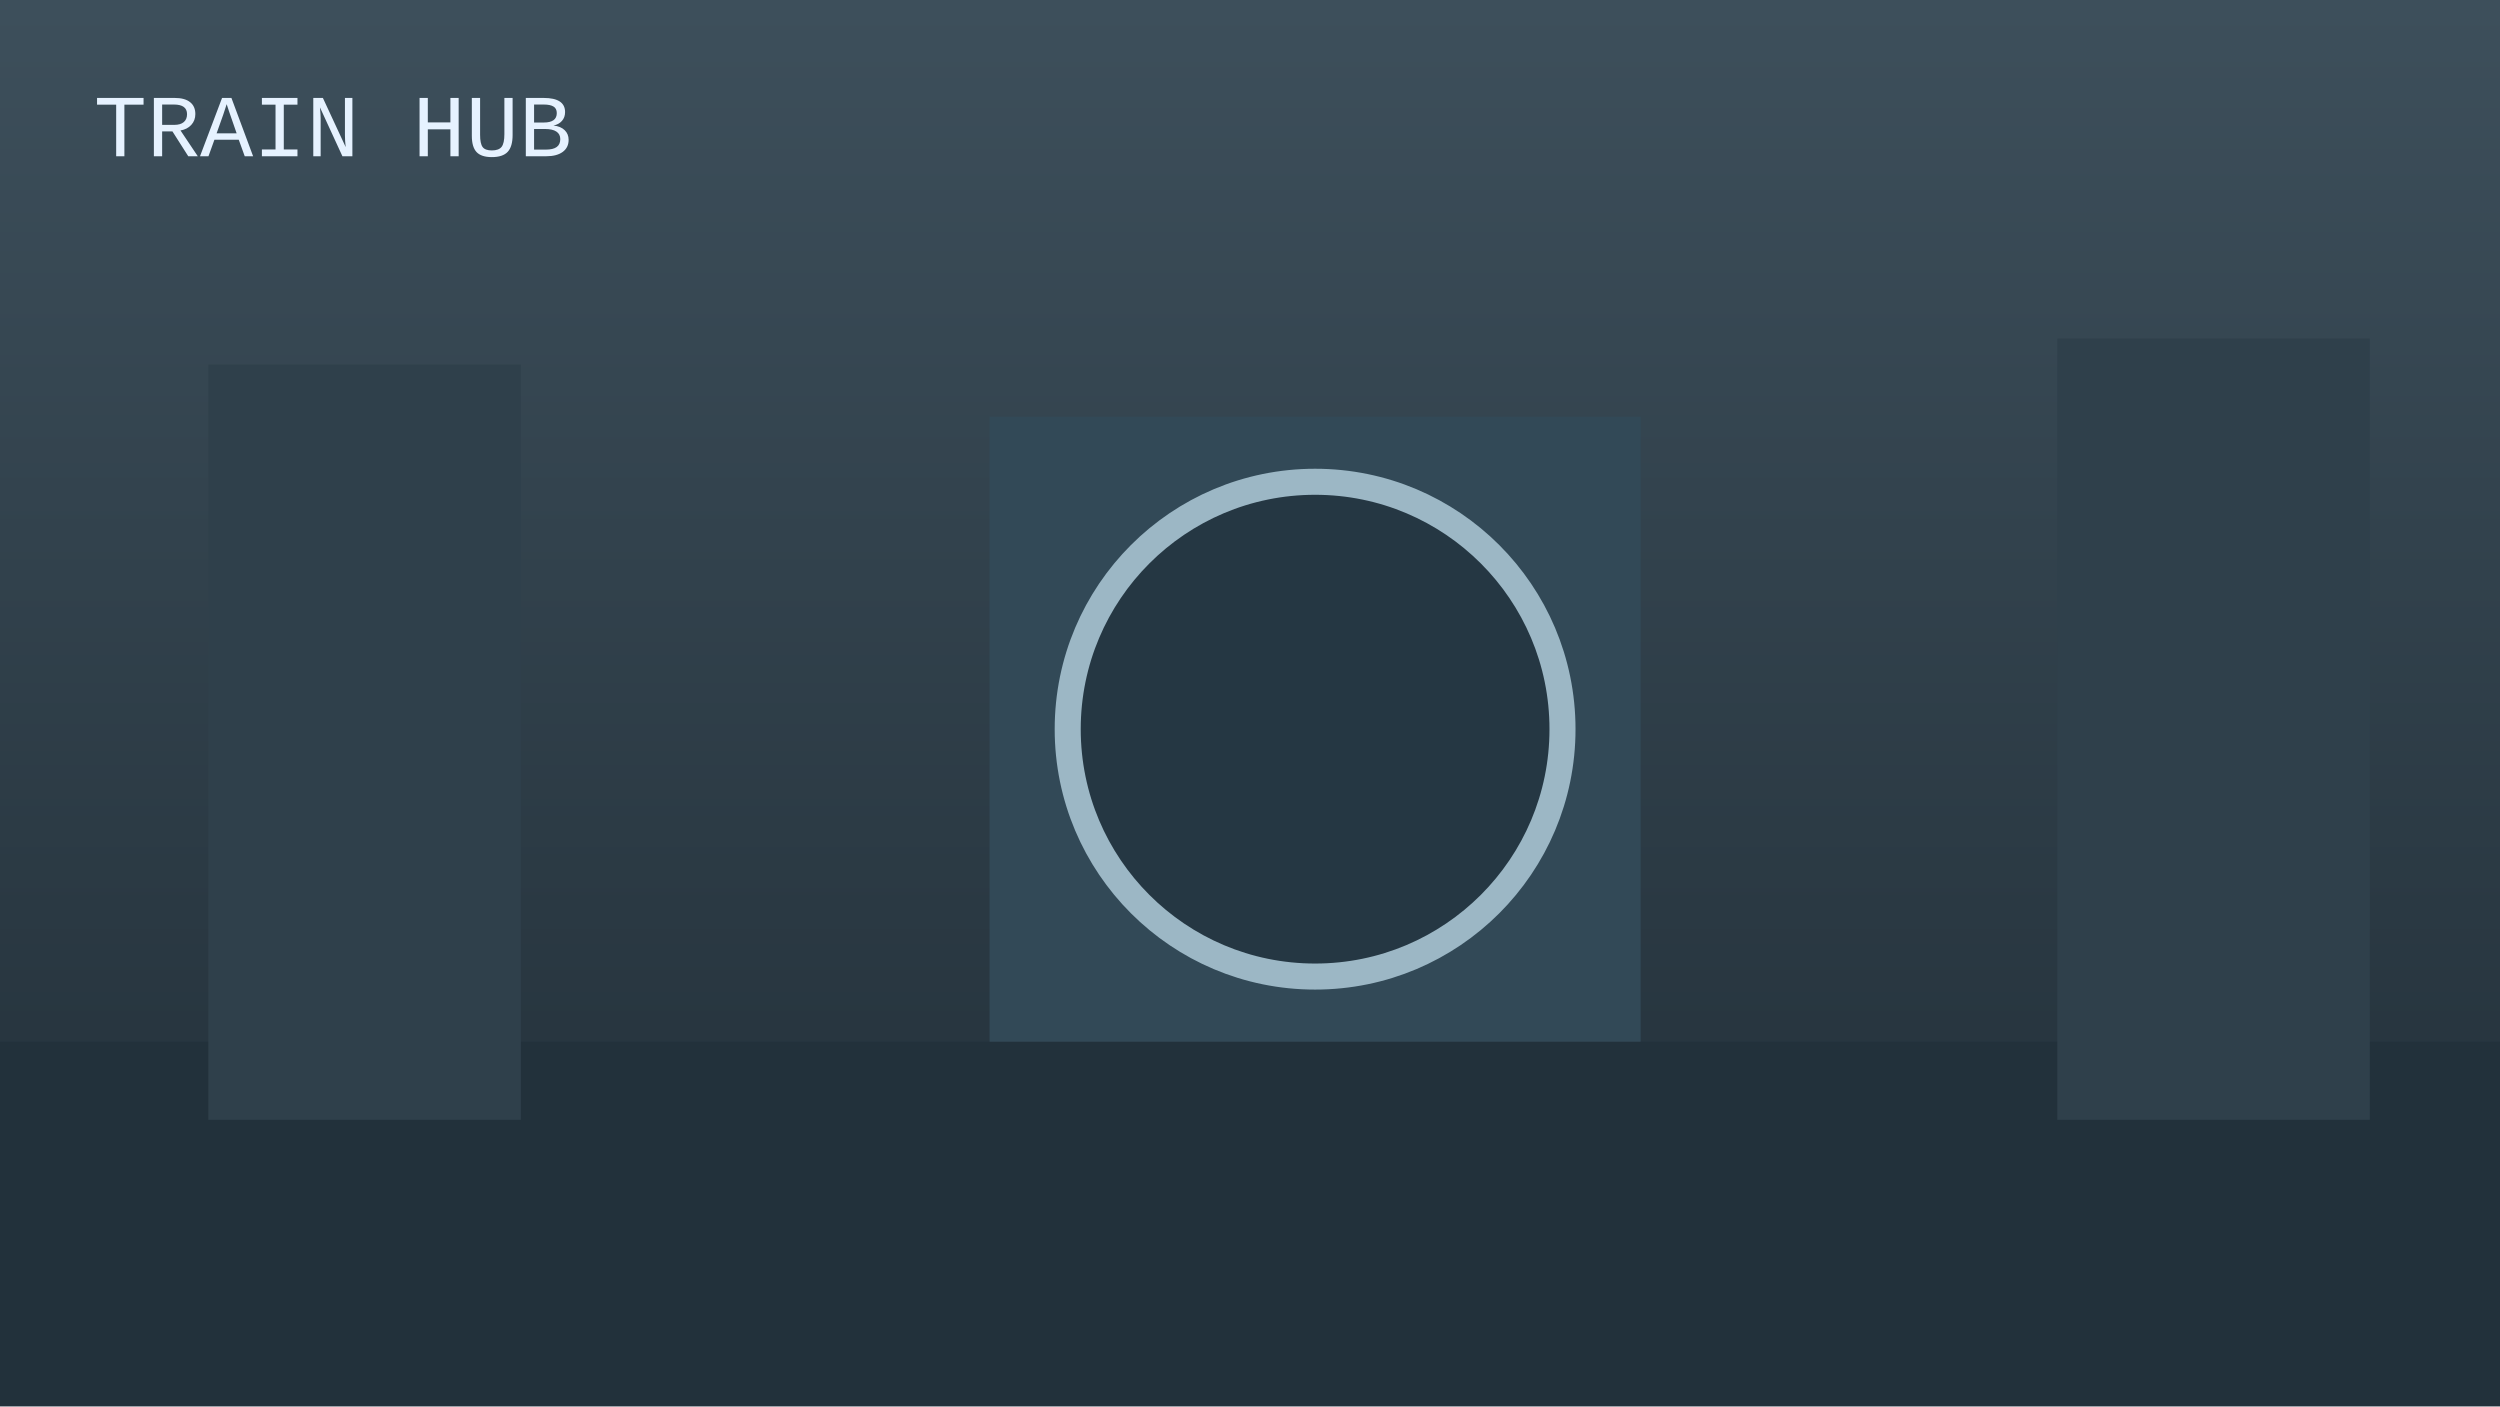
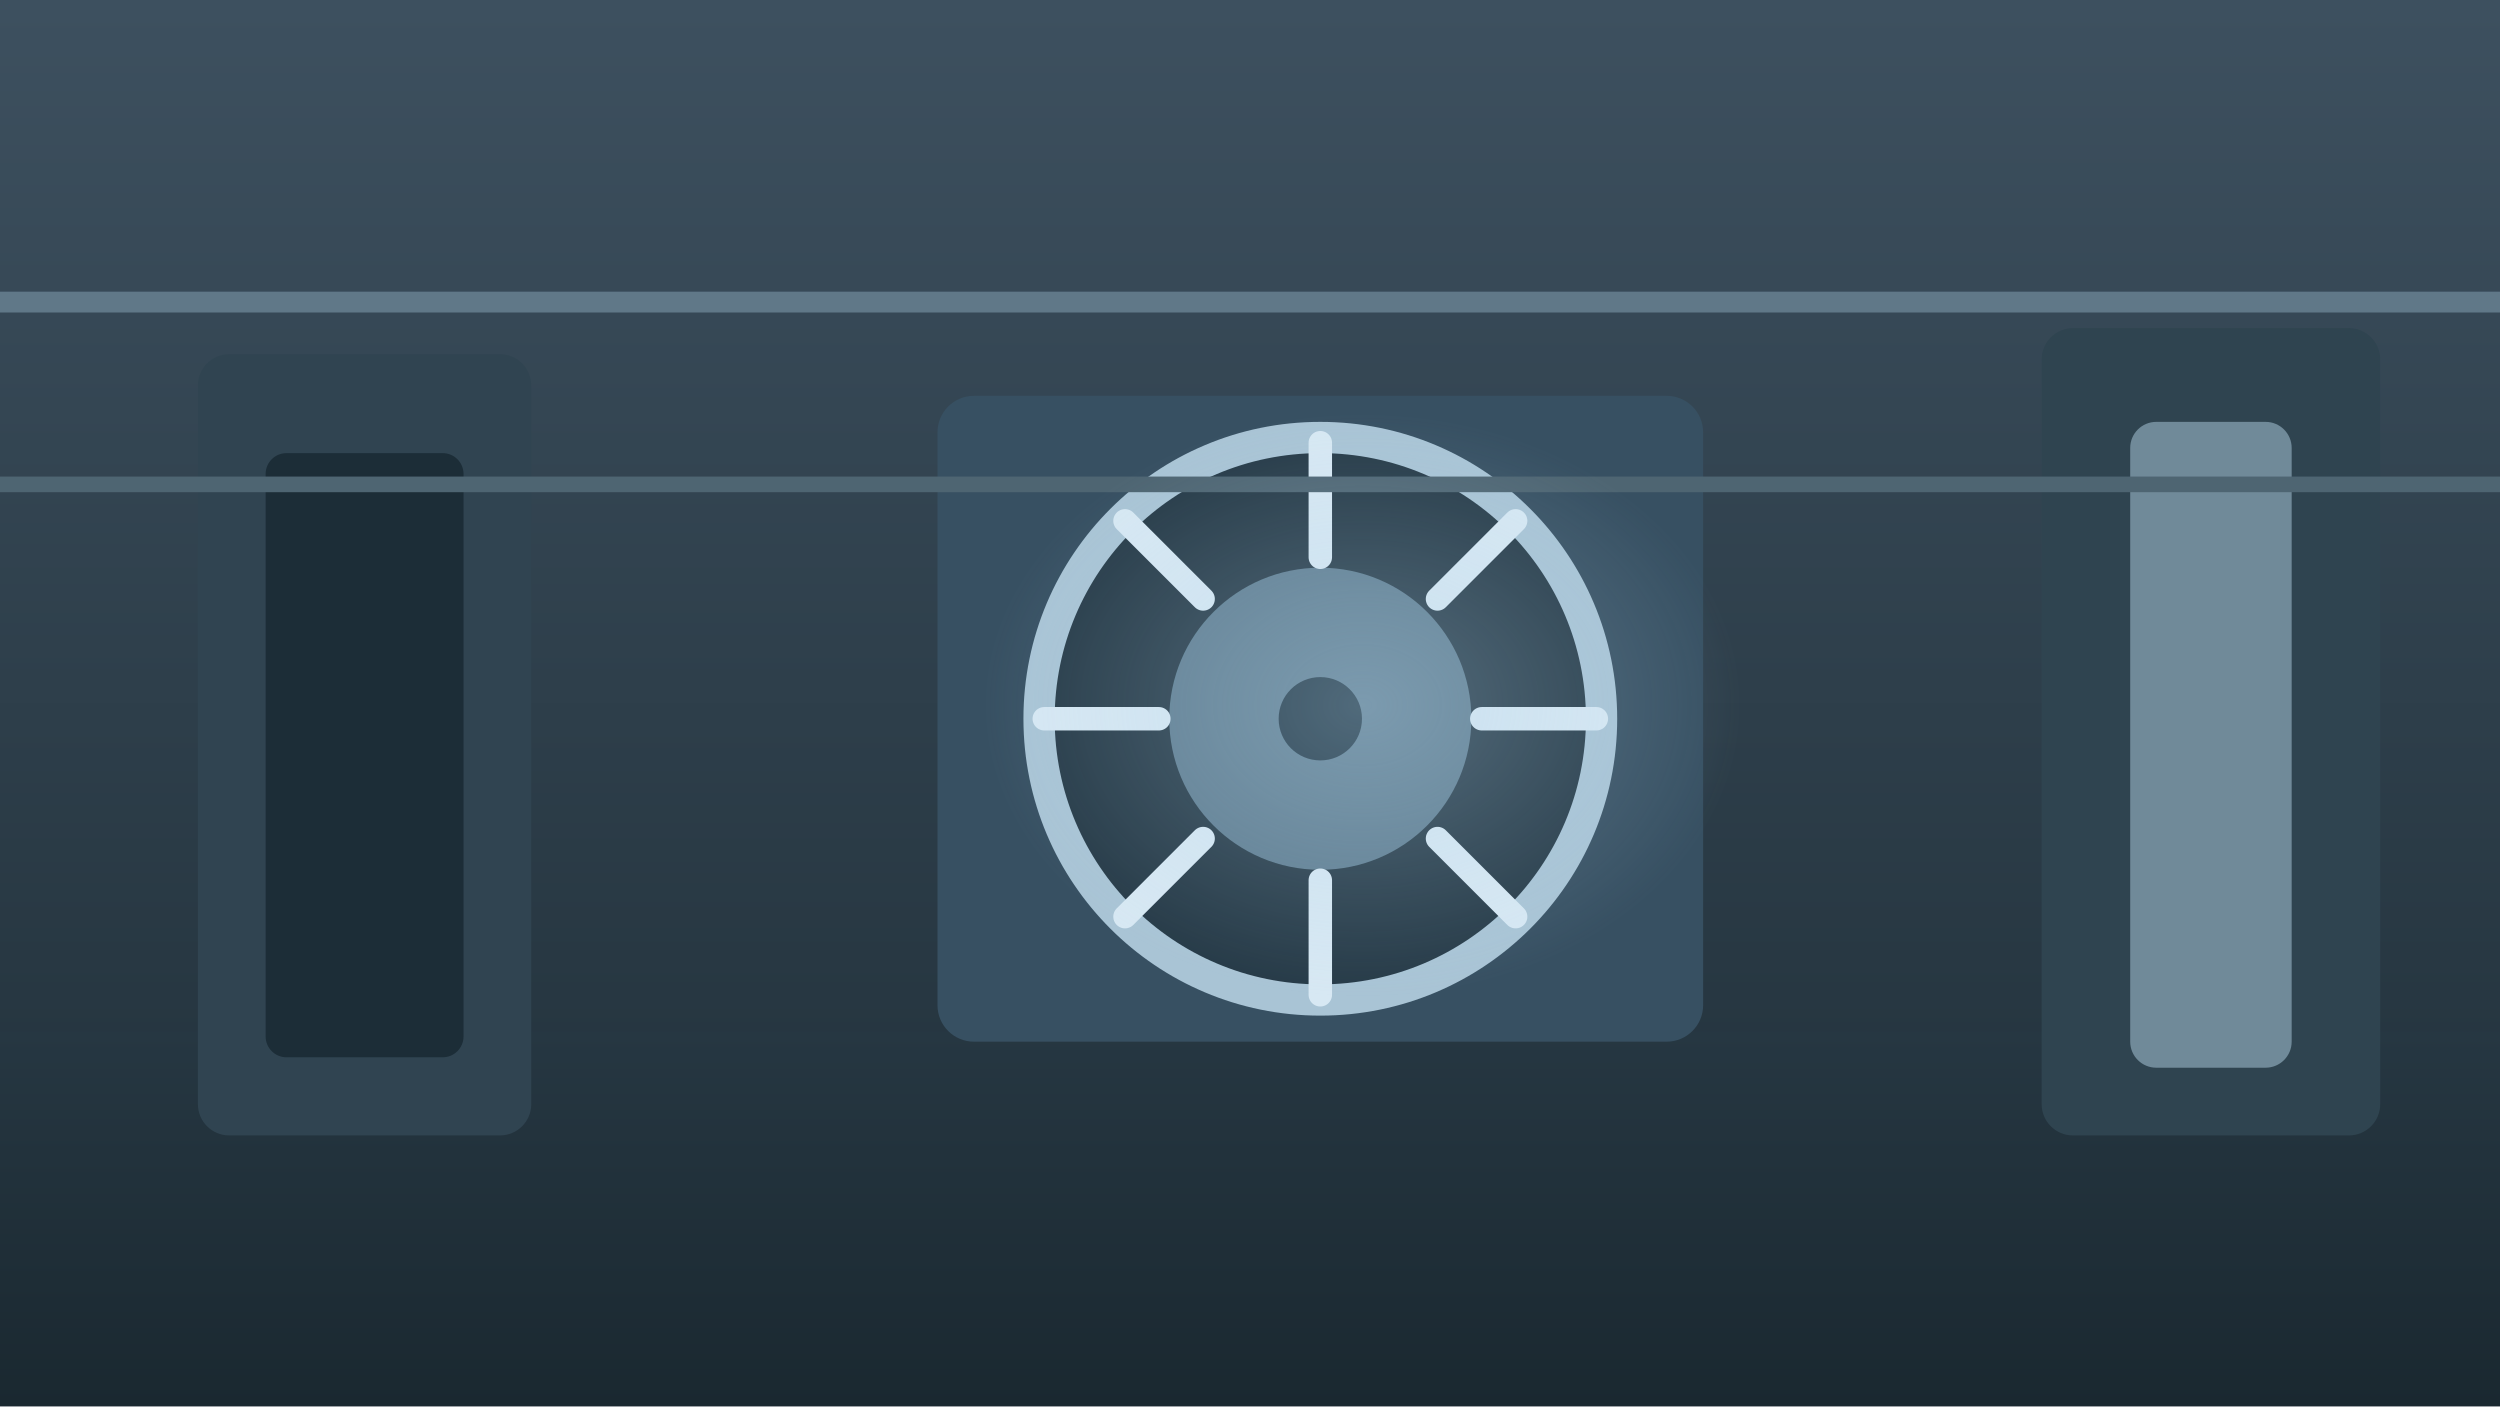
<svg xmlns="http://www.w3.org/2000/svg" viewBox="0 0 960 540" width="960" height="540">
  <defs>
-     <linearGradient id="hub" x1="0" x2="0" y1="0" y2="1">
-       <stop offset="0%" stop-color="#3d4f5b" />
-       <stop offset="100%" stop-color="#202d36" />
+     <linearGradient id="wall" x1="0" x2="0" y1="0" y2="1">
+       <stop offset="0%" stop-color="#3d505f" />
+       <stop offset="100%" stop-color="#1e2d36" />
    </linearGradient>
+     <linearGradient id="floor" x1="0" x2="0" y1="0" y2="1">
+       <stop offset="0%" stop-color="#263742" />
+       <stop offset="100%" stop-color="#1a2830" />
+     </linearGradient>
+     <radialGradient id="hubGlow" cx="0.53" cy="0.52" r="0.33">
+       <stop offset="0%" stop-color="#b3d4ea" stop-opacity="0.34" />
+       <stop offset="100%" stop-color="#b3d4ea" stop-opacity="0" />
+     </radialGradient>
  </defs>
-   <rect width="960" height="540" fill="url(#hub)" />
-   <rect y="400" width="960" height="140" fill="#22313b" />
-   <rect x="80" y="140" width="120" height="290" fill="#2f404b" />
-   <rect x="380" y="160" width="250" height="240" fill="#324957" />
-   <circle cx="505" cy="280" r="95" fill="#253743" stroke="#9cb7c5" stroke-width="10" />
-   <rect x="790" y="130" width="120" height="300" fill="#2f404b" />
-   <text x="36" y="60" fill="#e6f2ff" font-size="34" font-family="Courier New">TRAIN HUB</text>
+   <rect width="960" height="540" fill="url(#wall)" />
+   <rect y="396" width="960" height="144" fill="url(#floor)" />
+   <rect x="76" y="136" width="128" height="300" rx="12" fill="#304451" />
+   <rect x="102" y="174" width="76" height="232" rx="8" fill="#1c2d37" />
+   <rect x="360" y="152" width="294" height="248" rx="14" fill="#375062" />
+   <circle cx="507" cy="276" r="108" fill="#263a47" stroke="#a9c4d5" stroke-width="12" />
+   <circle cx="507" cy="276" r="58" fill="#5f7d90" />
+   <circle cx="507" cy="276" r="16" fill="#1e3442" />
+   <path d="M507 170V214M507 338V382M401 276H445M569 276H613M432 200L462 230M552 322L582 352M582 200L552 230M432 352L462 322" stroke="#d7e8f3" stroke-width="9" stroke-linecap="round" />
+   <rect x="784" y="126" width="130" height="310" rx="12" fill="#2f4450" />
+   <rect x="818" y="162" width="62" height="248" rx="10" fill="#708a99" />
+   <path d="M0 116H960" stroke="#607888" stroke-width="8" />
+   <path d="M0 186H960" stroke="#4e6572" stroke-width="6" />
+   <ellipse cx="510" cy="264" rx="220" ry="170" fill="url(#hubGlow)" />
</svg>
